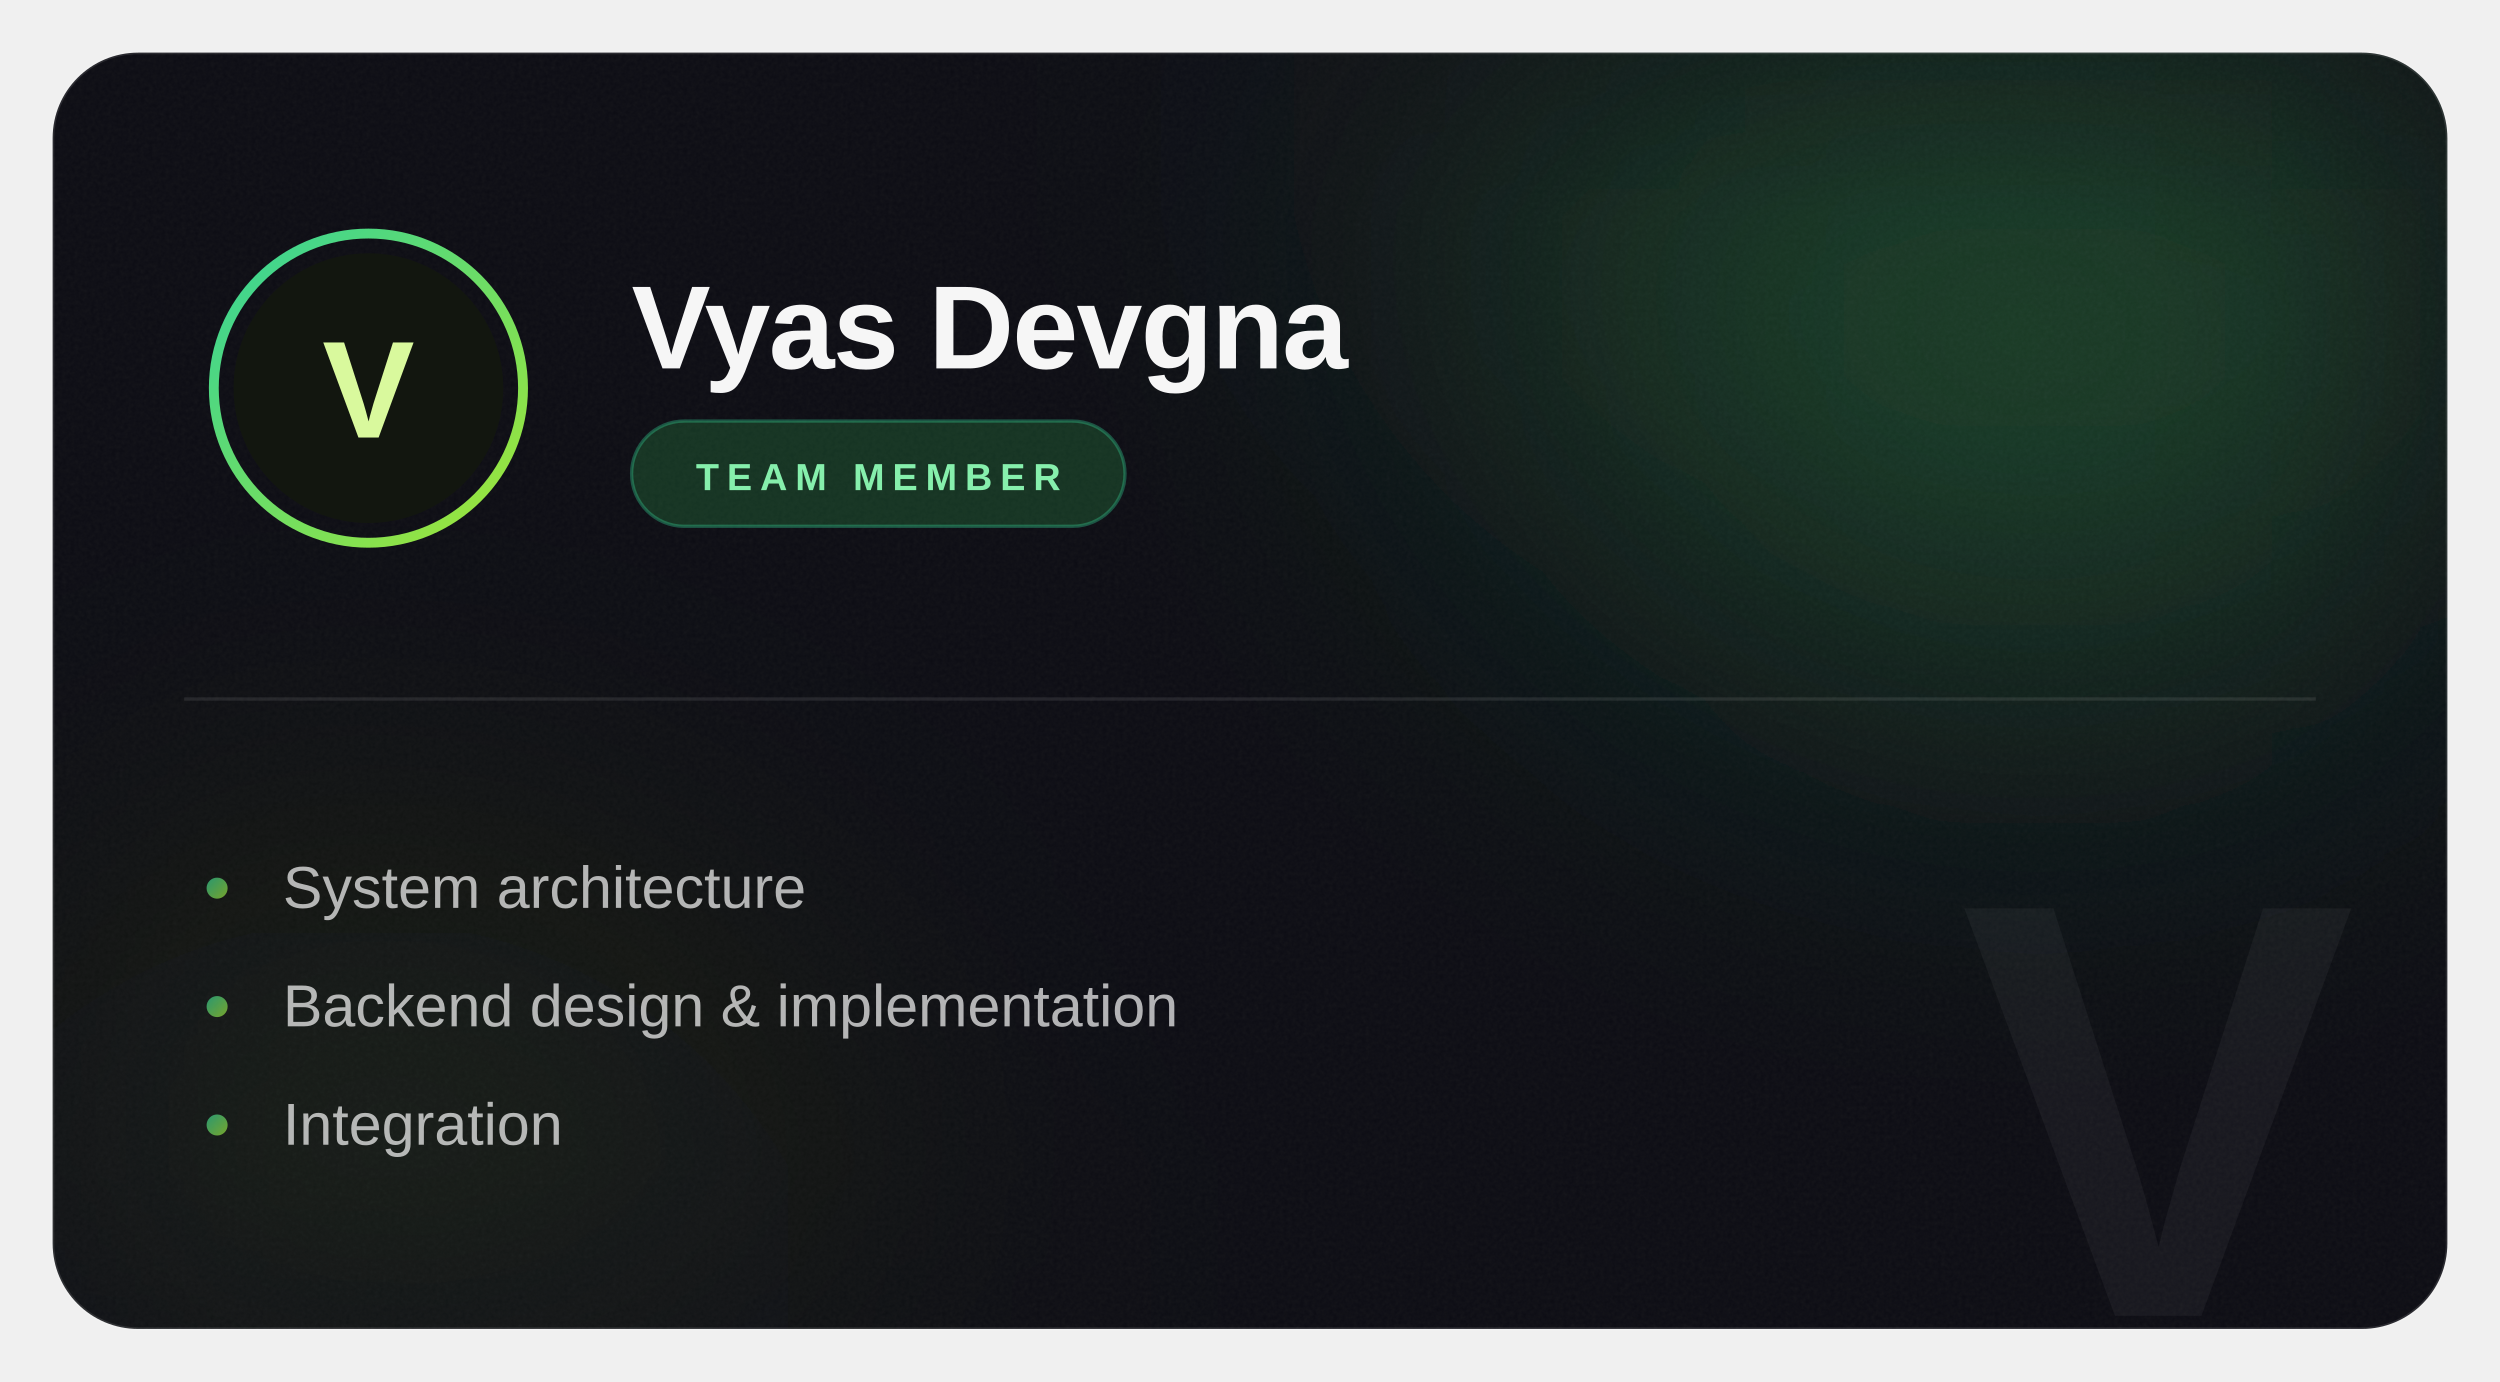
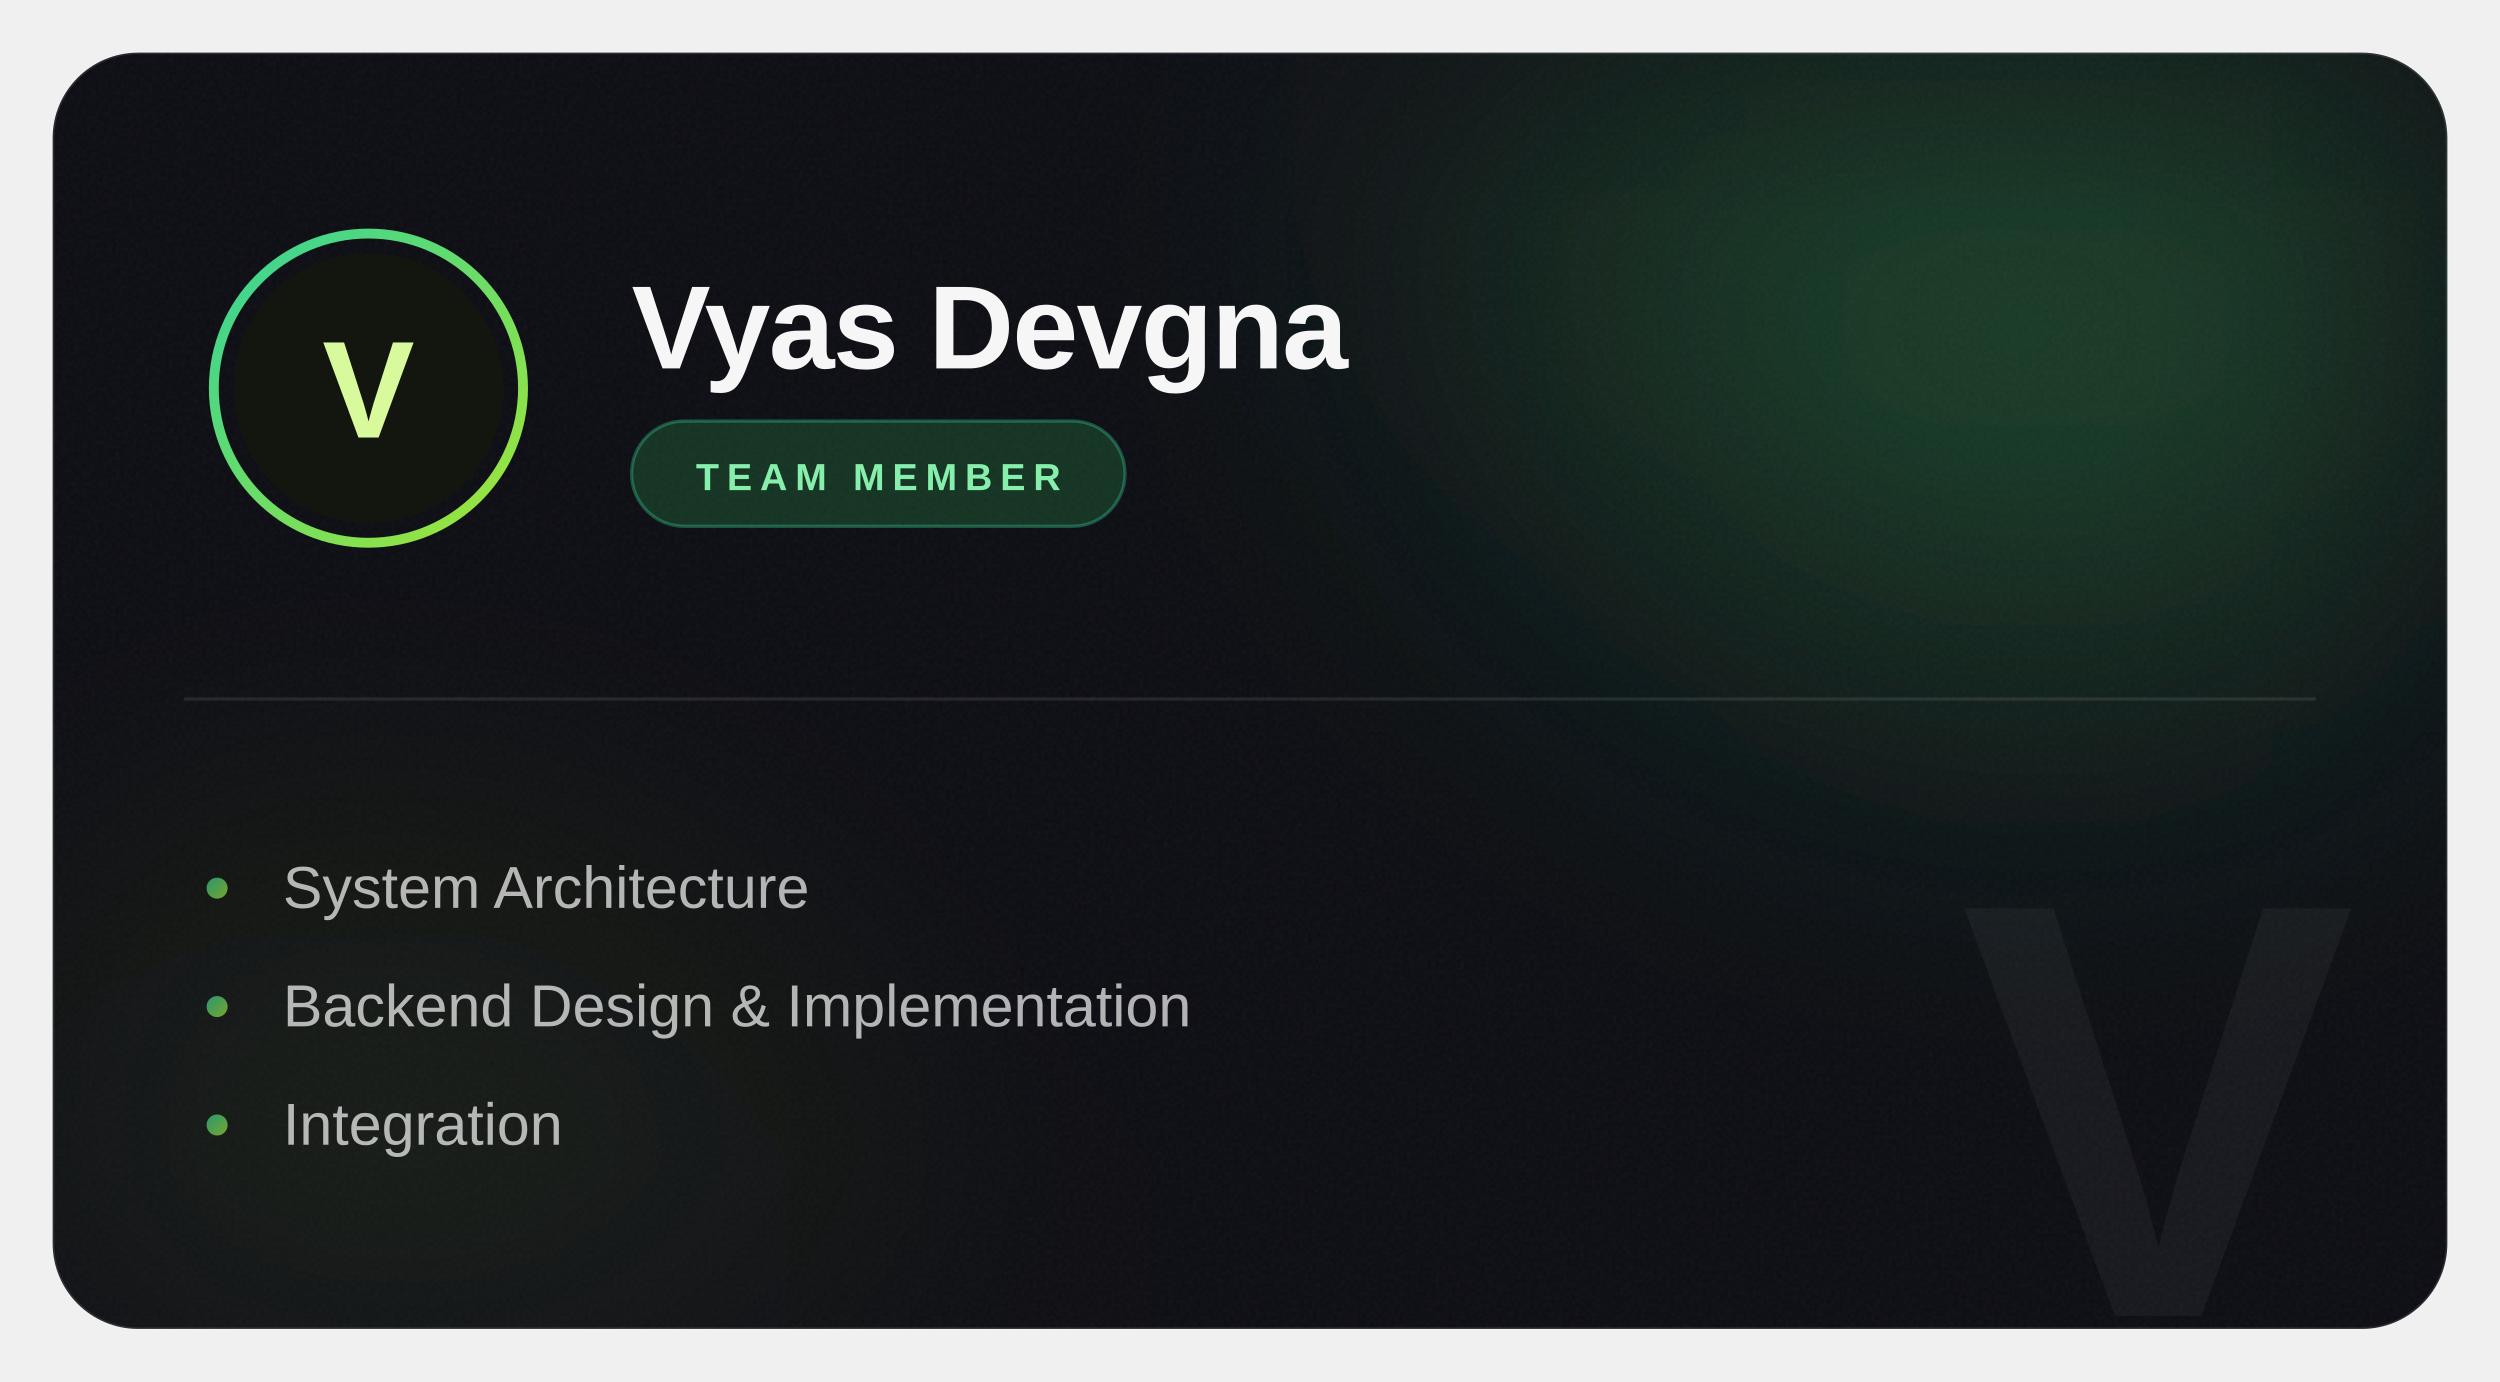
<svg xmlns="http://www.w3.org/2000/svg" viewBox="0 0 760 420" width="760" height="420" role="img" aria-labelledby="cvTitle">
  <defs>
    <linearGradient id="ringV" x1="0%" y1="0%" x2="100%" y2="100%">
      <stop offset="0%" stop-color="#34D399" />
      <stop offset="100%" stop-color="#A3E635" />
    </linearGradient>
    <linearGradient id="dotV" x1="0%" y1="0%" x2="100%" y2="100%">
      <stop offset="0%" stop-color="#34D399" />
      <stop offset="100%" stop-color="#A3E635" />
    </linearGradient>
    <filter id="softV" x="-80%" y="-80%" width="260%" height="260%">
      <feGaussianBlur stdDeviation="70" />
    </filter>
    <filter id="grainV">
      <feTurbulence type="fractalNoise" baseFrequency="0.8" numOctaves="2" stitchTiles="stitch" />
      <feColorMatrix type="saturate" values="0" />
    </filter>
    <clipPath id="cardV">
      <rect x="16" y="16" width="728" height="388" rx="26" />
    </clipPath>
    <style>
      @keyframes vDrift1 { 0%,100% { transform: translate(0,0); } 50% { transform: translate(-40px,26px); } }
      @keyframes vDrift2 { 0%,100% { transform: translate(0,0); } 50% { transform: translate(34px,-22px); } }
      .vb1 { animation: vDrift1 30s ease-in-out infinite; }
      .vb2 { animation: vDrift2 36s ease-in-out infinite; }
    </style>
  </defs>
  <rect x="16" y="16" width="728" height="388" rx="26" fill="#0C0C13" />
  <g clip-path="url(#cardV)">
    <g filter="url(#softV)">
      <circle class="vb1" cx="620" cy="30" r="170" fill="#2EA44F" opacity="0.38" />
      <circle class="vb2" cx="110" cy="430" r="150" fill="#A3E635" opacity="0.12" />
    </g>
    <rect x="16" y="16" width="728" height="388" filter="url(#grainV)" opacity="0.05" />
    <text x="716" y="400" text-anchor="end" font-family="'SF Pro Display','SF Pro Text',-apple-system,'Segoe UI','Helvetica Neue',Arial,sans-serif" font-size="180" font-weight="800" fill="#FFFFFF" opacity="0.045">V</text>
    <circle cx="112" cy="118" r="47" fill="none" stroke="url(#ringV)" stroke-width="3" />
    <circle cx="112" cy="118" r="41" fill="#12160F" />
    <text x="112" y="133" text-anchor="middle" font-family="'SF Pro Display','SF Pro Text',-apple-system,'Segoe UI','Helvetica Neue',Arial,sans-serif" font-size="42" font-weight="700" fill="#D9F99D">V</text>
    <text x="192" y="112" font-family="'SF Pro Display','SF Pro Text',-apple-system,'Segoe UI','Helvetica Neue',Arial,sans-serif" font-size="36" font-weight="700" letter-spacing="-0.5" fill="#FFFFFF" opacity="0.96">Vyas Devgna</text>
    <rect x="192" y="128" width="150" height="32" rx="16" fill="#2EA44F" fill-opacity="0.26" stroke="#34D399" stroke-opacity="0.35" />
    <text x="267" y="149" text-anchor="middle" font-family="'SF Pro Display','SF Pro Text',-apple-system,'Segoe UI','Helvetica Neue',Arial,sans-serif" font-size="11.5" font-weight="600" letter-spacing="2.4" fill="#86EFAC">TEAM MEMBER</text>
    <rect x="56" y="212" width="648" height="1" fill="#FFFFFF" opacity="0.09" />
    <g font-family="'SF Pro Display','SF Pro Text',-apple-system,'Segoe UI','Helvetica Neue',Arial,sans-serif" font-size="18" fill="#FFFFFF" fill-opacity="0.68">
      <circle cx="66" cy="270" r="3.2" fill="url(#dotV)" />
-       <text x="86" y="276">System architecture</text>
+       <text x="86" y="276">System Architecture</text>
      <circle cx="66" cy="306" r="3.2" fill="url(#dotV)" />
-       <text x="86" y="312">Backend design &amp; implementation</text>
+       <text x="86" y="312">Backend Design &amp; Implementation</text>
      <circle cx="66" cy="342" r="3.2" fill="url(#dotV)" />
      <text x="86" y="348">Integration</text>
    </g>
  </g>
  <rect x="16" y="16" width="728" height="388" rx="26" fill="none" stroke="#FFFFFF" stroke-opacity="0.11" />
</svg>
